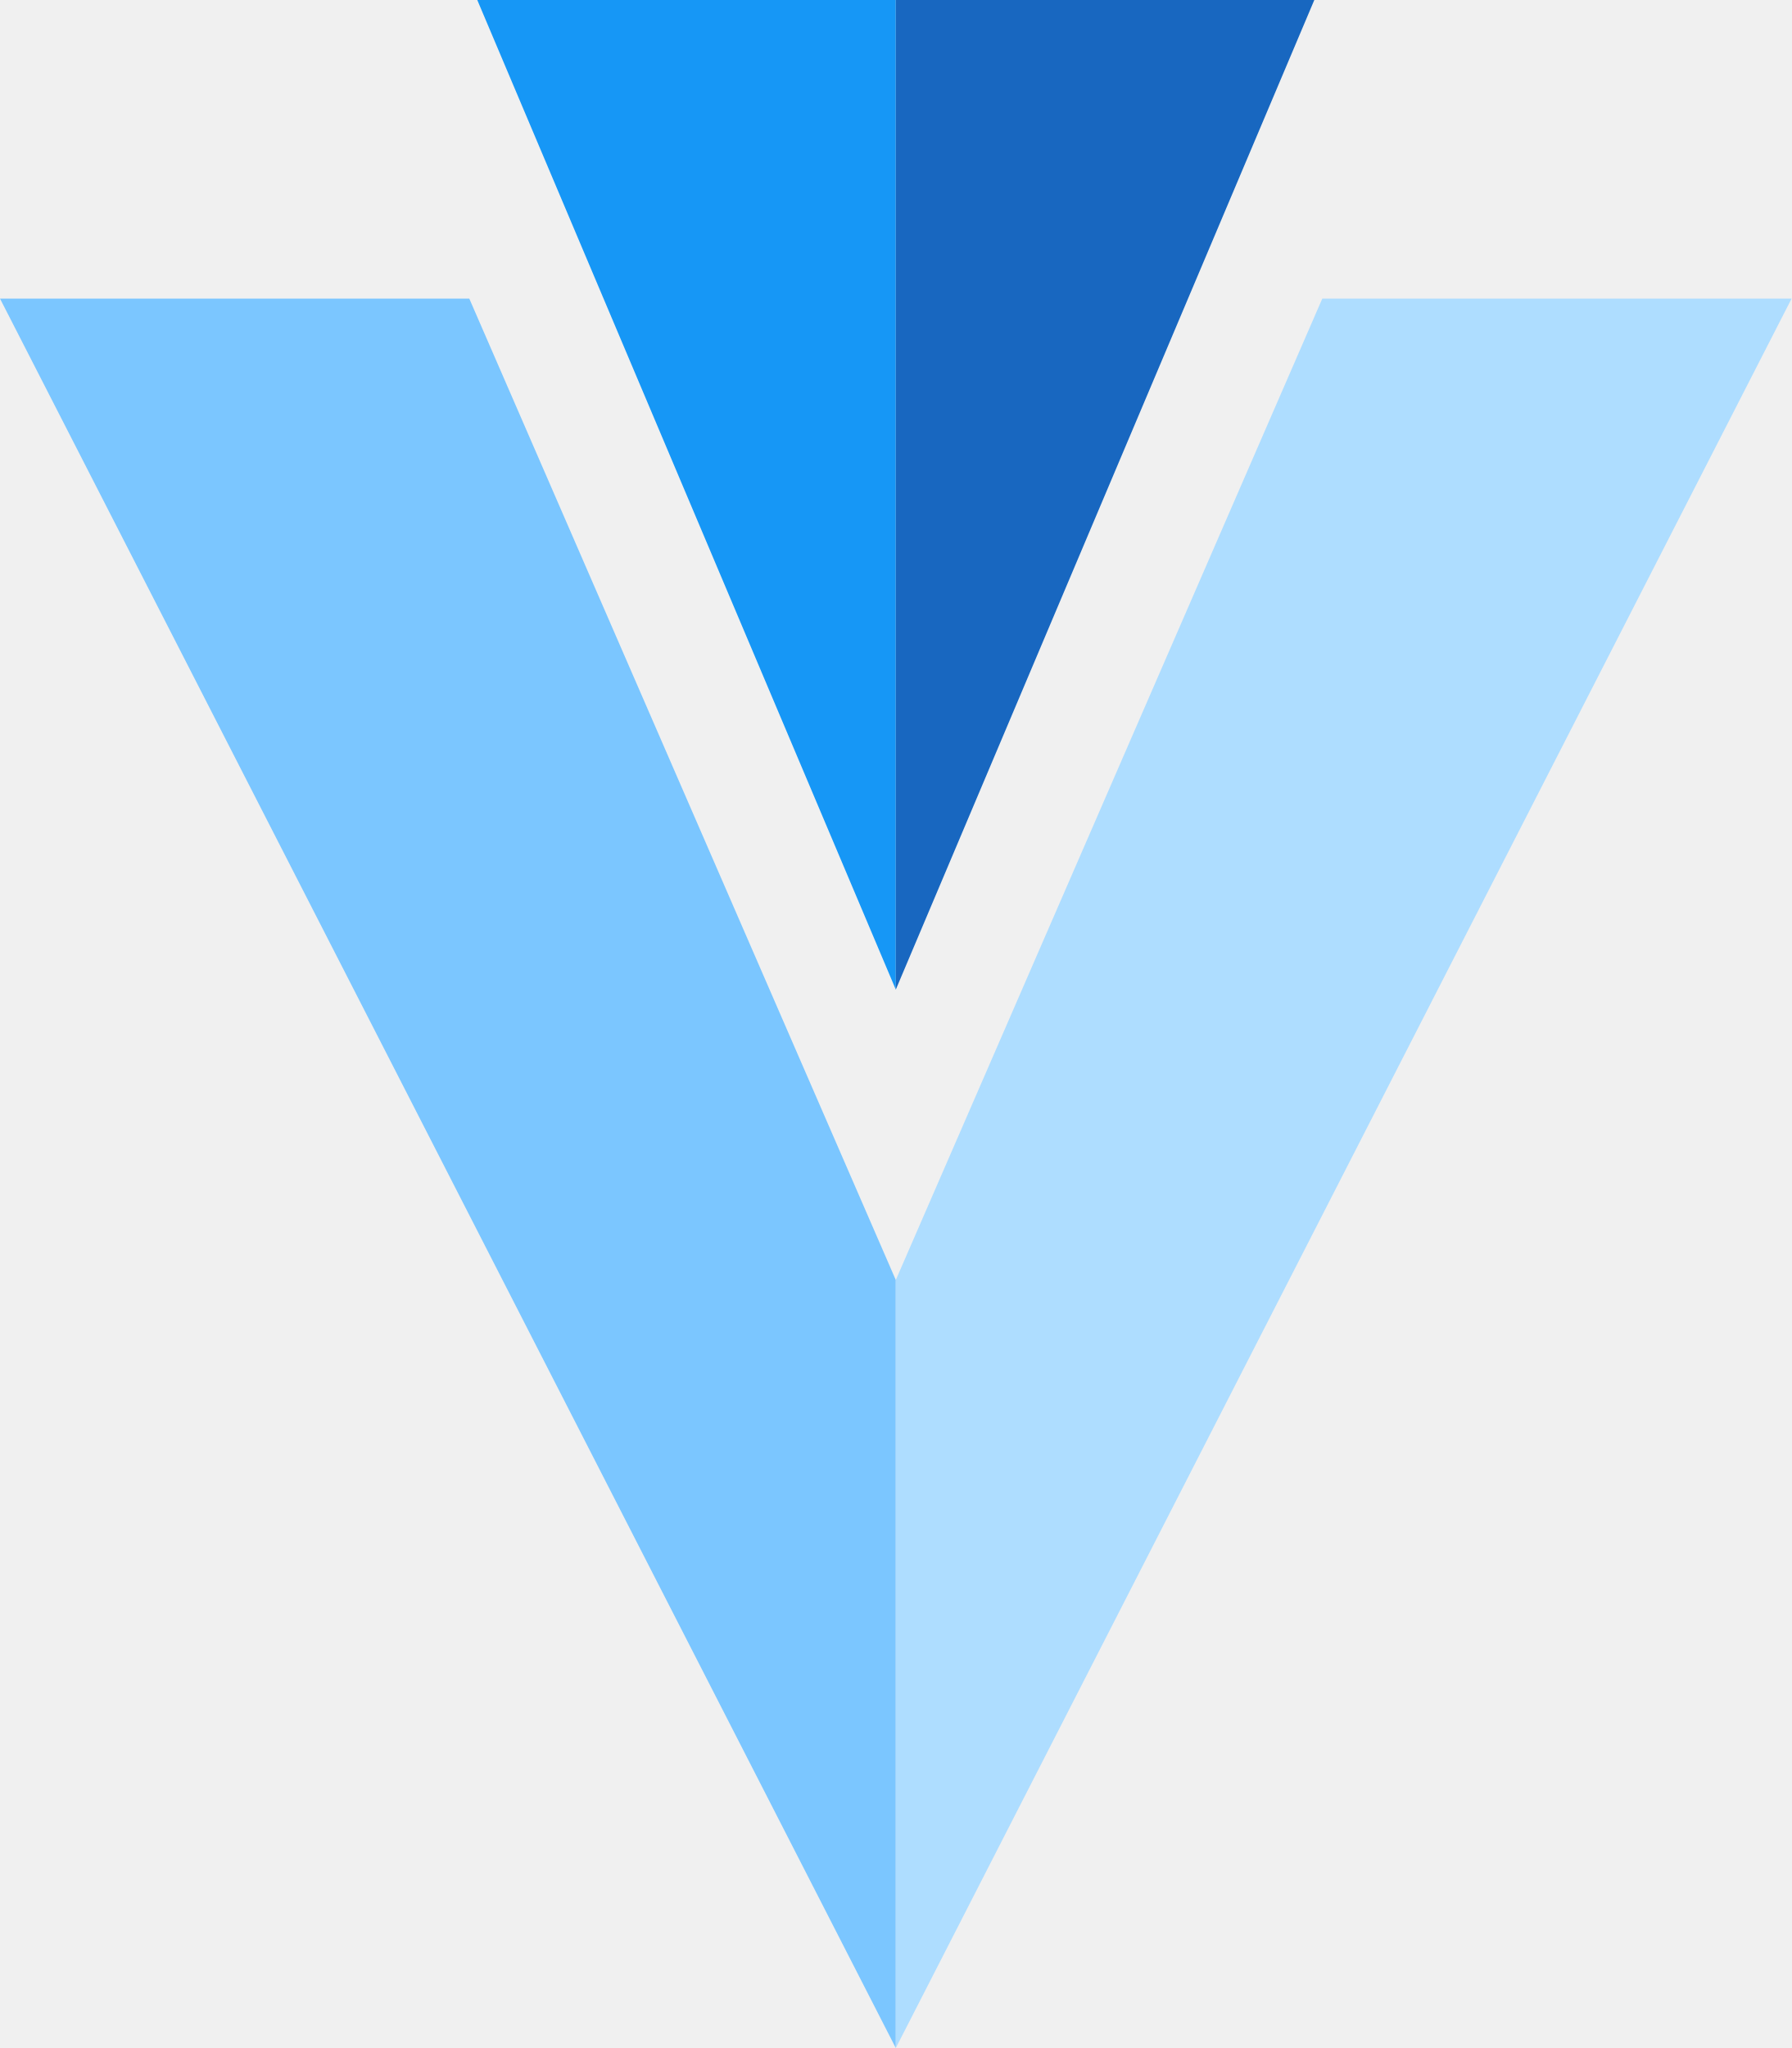
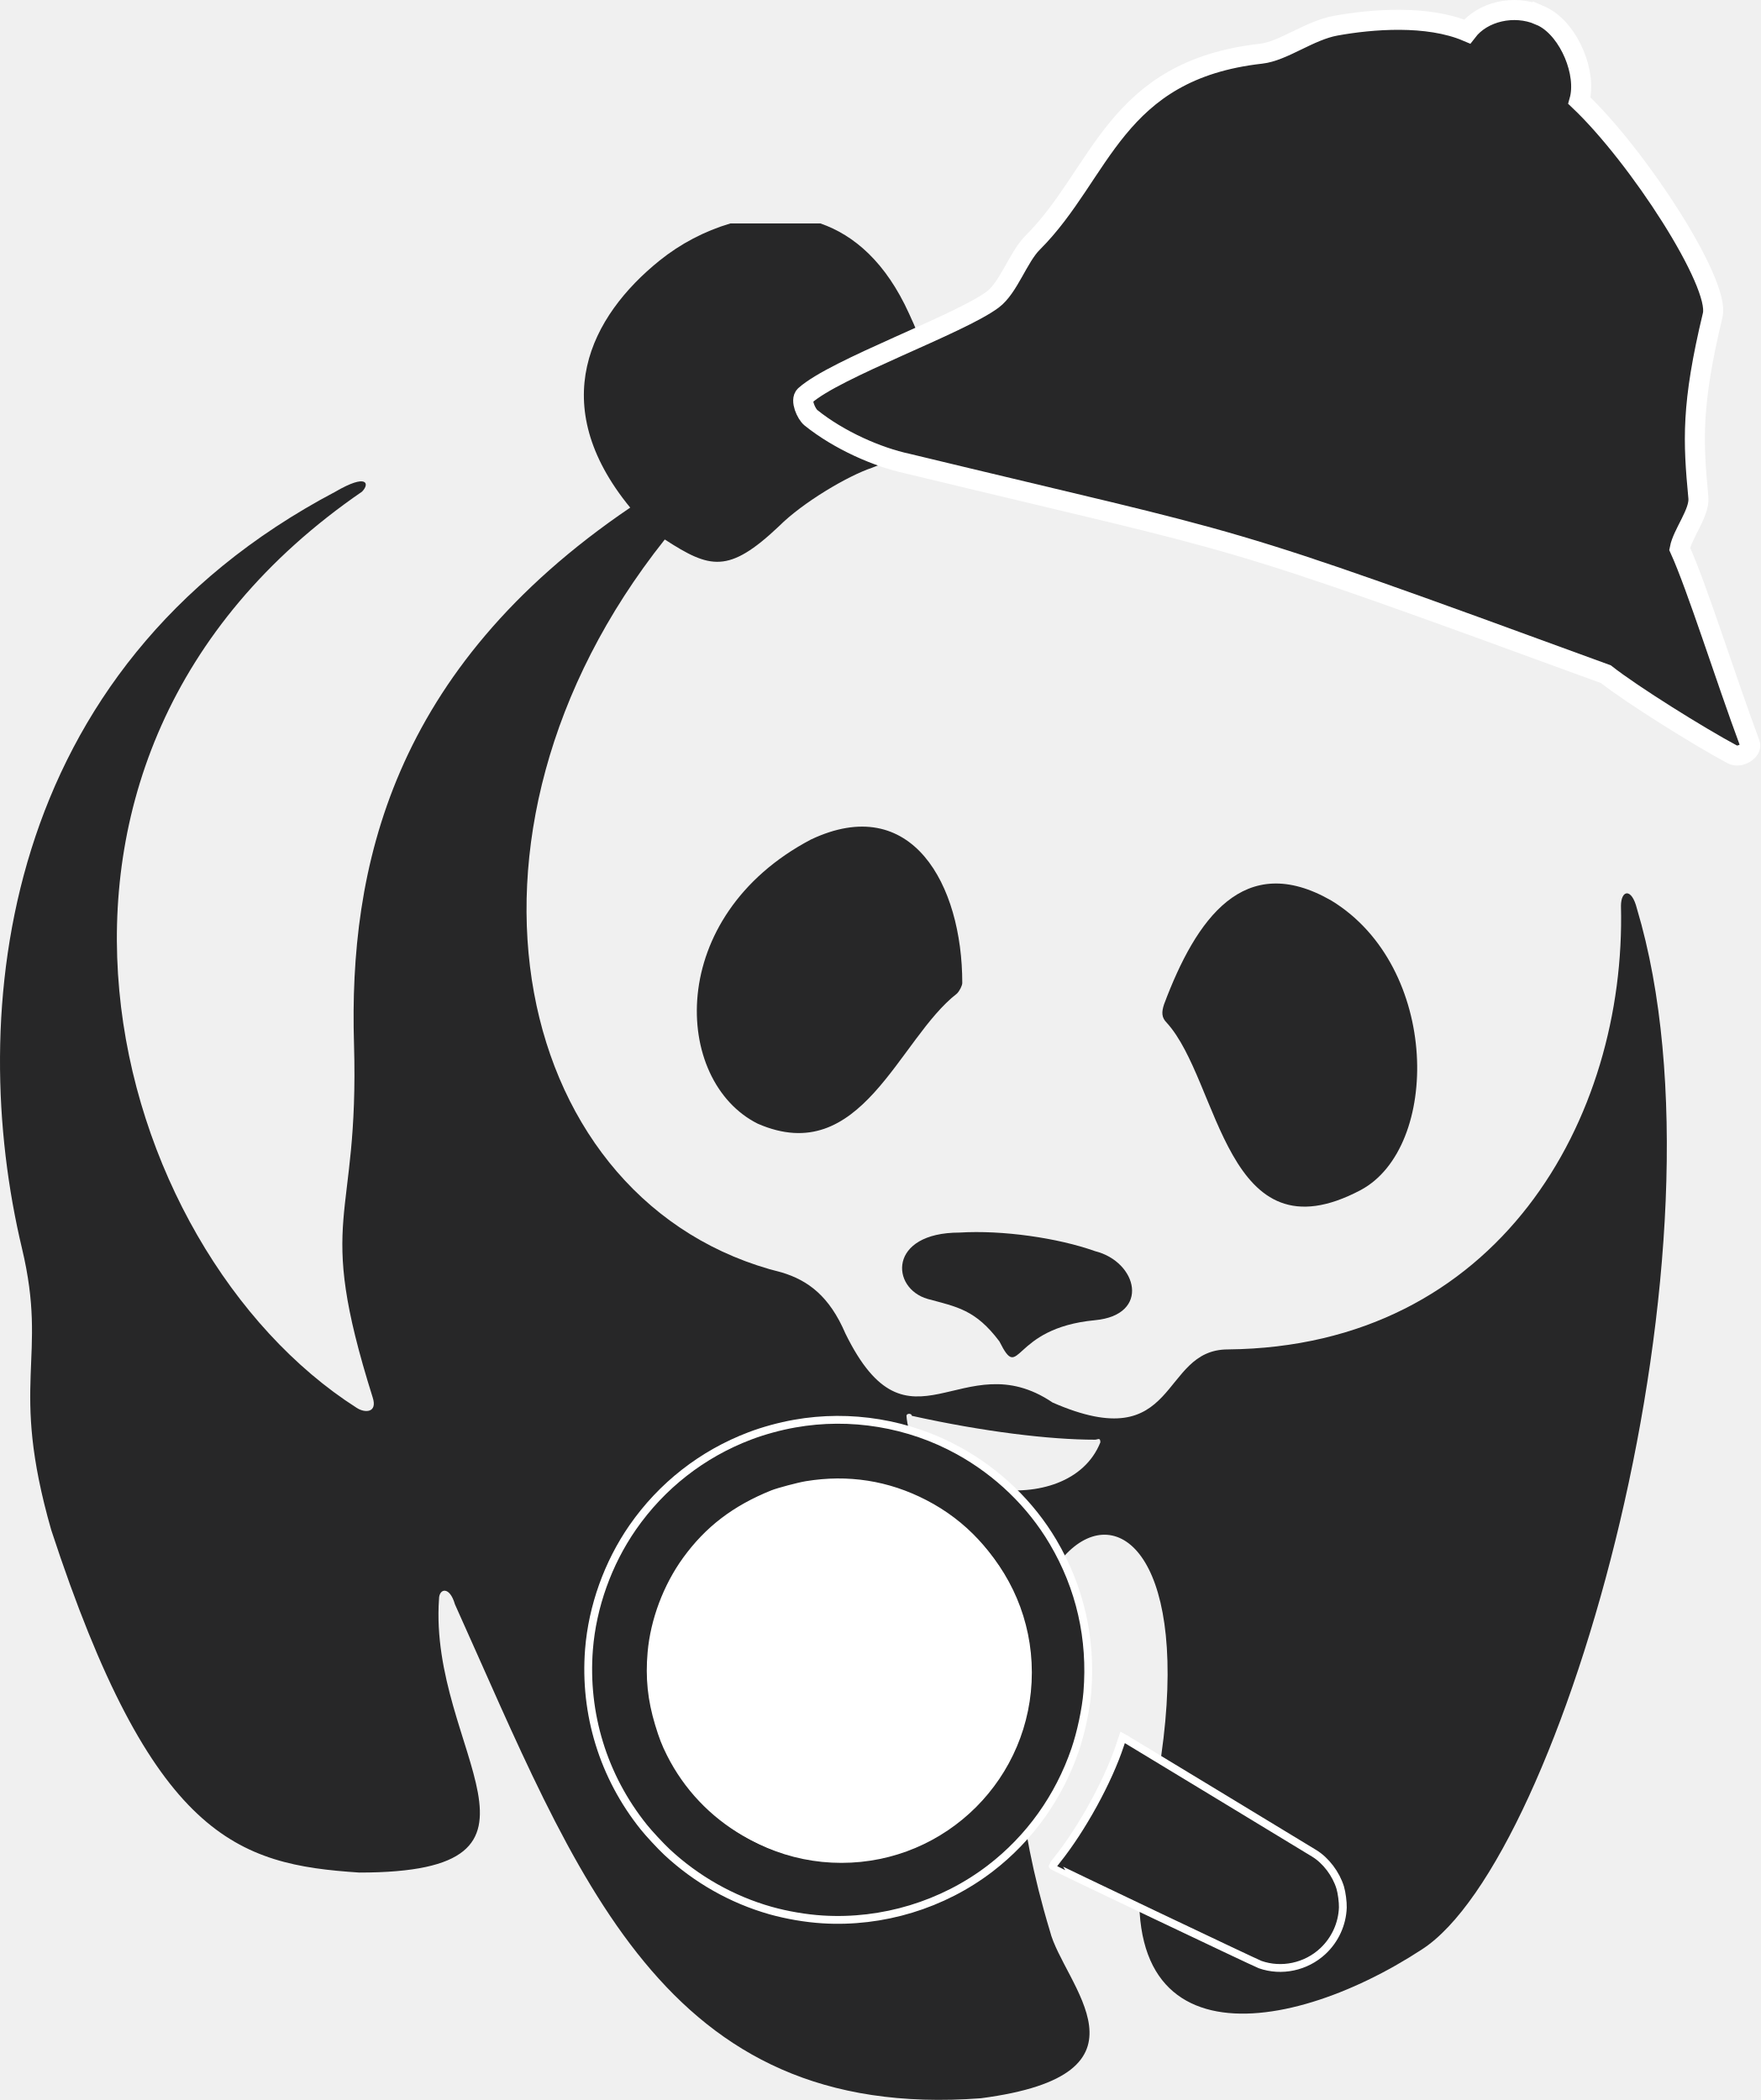
- <svg xmlns="http://www.w3.org/2000/svg" id="Layer_1" data-name="Layer 1" viewBox="0 0 87.5 100">
-   <defs>
-     <style>.cls-1{fill:#1697f6;}.cls-2{fill:#7bc6ff;}.cls-3{fill:#1867c0;}.cls-4{fill:#aeddff;}</style>
-   </defs>
-   <polyline class="cls-1" points="43.75 0 23.31 0 43.75 48.32" />
-   <polygon class="cls-2" points="43.75 62.5 43.75 100 0 14.58 22.92 14.58 43.75 62.5" />
-   <polyline class="cls-3" points="43.75 0 64.19 0 43.75 48.32" />
-   <polygon class="cls-4" points="64.58 14.58 87.5 14.58 43.75 100 43.75 62.5 64.58 14.58" />
+ <svg xmlns="http://www.w3.org/2000/svg" width="1756.805" height="2096.297" viewBox="0 0 131.483 156.873" version="1.1" id="svg12">
+   <defs id="defs16" />
+   <path d="m 87.152,76.403 c 3.969,4.365 4.364,17.856 14.482,12.499 5.951,-3.174 5.951,-16.665 -2.182,-21.625 -6.549,-3.77 -10.119,1.389 -12.5,7.737 -0.197,0.595 -0.197,0.992 0.2,1.389 z m -15.673,-2.182 c -4.364,3.373 -7.142,13.094 -14.879,9.721 -6.348,-3.174 -6.943,-15.475 3.968,-21.228 7.539,-3.571 11.309,3.373 11.309,10.713 -0.001,0.198 -0.199,0.595 -0.398,0.794 z m 10.317,24.402 c 4.166,-0.396 3.174,-4.364 0,-5.158 -2.778,-0.992 -6.944,-1.587 -10.118,-1.389 -5.357,0 -5.158,4.166 -2.382,4.96 2.183,0.595 3.57,0.793 5.356,3.174 1.588,3.175 0.795,-0.992 7.144,-1.587 z m 19.641,-69.041 c 5.158,-8.729 14.284,-7.142 18.848,-2.777 4.961,4.761 5.952,10.316 3.969,14.086 -2.58,5.158 -9.324,11.309 -13.689,5.357 -1.982,-2.777 -5.952,-5.952 -8.332,-6.746 -3.376,-1.587 -3.97,-4.564 -0.796,-9.92 z" fill="#272728" id="path2" />
+   <path d="m 122.269,67.872 c -0.396,-1.587 -1.191,-1.389 -1.191,-0.198 0.397,15.871 -9.125,32.934 -29.361,33.132 -5.158,0 -3.57,8.135 -13.094,3.968 -6.746,-4.563 -10.714,4.563 -15.476,-5.158 -1.19,-2.778 -2.778,-3.968 -4.762,-4.563 -20.038,-4.96 -26.387,-32.537 -8.729,-54.757 3.373,2.183 4.761,2.579 8.531,-0.992 1.786,-1.786 5.158,-3.77 6.943,-4.365 4.166,-1.587 6.548,-3.373 2.777,-11.507 -1.736,-3.832 -4.101,-5.873 -6.621,-6.746 h -6.739 a 15.465,15.465 0 0 0 -5.289,2.778 c -5.158,4.166 -8.531,10.713 -2.184,18.451 -17.853,12.102 -21.027,26.981 -20.631,40.075 0.396,13.689 -2.976,12.499 1.389,26.386 0.396,1.191 -0.595,1.191 -1.19,0.795 -18.649,-11.904 -28.767,-48.409 0.397,-68.447 0.595,-0.595 0.397,-1.389 -1.984,0 -25.197,13.293 -27.577,39.084 -23.411,56.543 1.984,8.332 -0.992,9.92 2.183,21.03 7.539,23.014 13.887,24.996 23.013,25.593 16.467,0 5.158,-9.126 5.952,-20.435 0,-0.795 0.794,-0.992 1.19,0.396 9.126,20.235 15.475,38.687 39.282,36.901 13.688,-1.785 6.149,-8.531 5.157,-12.5 -10.117,-33.527 14.482,-41.463 7.539,-8.729 -4.562,18.848 9.92,16.863 20.236,10.118 10.516,-6.744 23.612,-52.573 16.073,-77.769 z M 82.192,107.749 c -2.381,5.953 -14.086,3.969 -14.483,-1.983 0,-0.198 0.397,-0.198 0.397,0 5.356,1.19 10.315,1.785 13.688,1.785 0.2,0 0.398,-0.198 0.398,0.198 z" fill="#272728" id="path4" />
+   <path style="display:inline;overflow:visible;visibility:visible;fill:#272728;fill-opacity:1;fill-rule:evenodd;stroke:#ffffff;stroke-width:1.497;stroke-miterlimit:4;stroke-dasharray:none;stroke-opacity:1;marker:none;enable-background:accumulate" id="path2397" d="m 114.952,1.108 c -1.858,-0.792 -4.208,-0.269 -5.362,1.238 -2.971,-1.266 -7.137,-0.922 -9.819,-0.436 -1.983,0.36 -3.909,1.905 -5.575,2.093 -10.985,1.234 -11.869,8.938 -17.069,14.126 -1.072,1.07 -1.789,3.355 -2.973,4.24 -2.482,1.856 -11.775,5.154 -14.023,7.174 -0.37,0.333 0.095,1.38 0.443,1.659 2.109,1.693 4.974,2.947 7.217,3.426 26.401,6.386 22.101,4.731 52.16,15.732 1.97,1.549 6.97,4.669 9.444,5.992 0.582,0.311 1.498,-0.305 1.321,-0.782 -1.852,-4.985 -3.964,-11.745 -5.252,-14.574 0.217,-1.148 1.501,-2.706 1.396,-3.821 -0.399,-4.226 -0.542,-6.926 1.069,-13.639 0.571,-2.38 -5.549,-11.844 -9.957,-16.027 0.568,-2.028 -0.739,-5.189 -2.643,-6.222 -0.119,-0.065 -0.252,-0.129 -0.376,-0.182 z" />
+   <g transform="matrix(0.00372328,-0.00113297,-0.00113297,-0.00372328,53.80275,159.9649)" fill="#000000" stroke="none" id="g860" style="fill:#272728;fill-opacity:1;stroke:#ffffff;stroke-width:150;stroke-miterlimit:4;stroke-dasharray:none;stroke-opacity:1">
+     <path d="M 4485,12789 C 3509,12723 2588,12368 1820,11761 1167,11244 639,10534 337,9765 -114,8614 -110,7351 350,6200 c 56,-142 206,-450 287,-590 386,-667 929,-1238 1574,-1653 277,-177 603,-341 909,-455 1075,-402 2288,-402 3360,0 889,333 1660,925 2224,1707 200,277 424,682 545,987 379,958 451,1962 210,2952 -199,819 -625,1584 -1224,2201 -760,782 -1778,1286 -2860,1415 -288,35 -614,44 -890,25 z m 765,-1219 c 798,-106 1492,-442 2064,-1000 605,-590 964,-1333 1068,-2205 16,-141 17,-585 0,-730 -83,-724 -336,-1335 -786,-1900 -161,-202 -476,-499 -701,-662 -438,-315 -965,-535 -1490,-622 -235,-39 -327,-46 -605,-46 -339,0 -555,24 -847,96 -1398,341 -2458,1479 -2702,2899 -36,209 -46,348 -46,610 1,488 81,899 263,1350 231,573 652,1122 1154,1503 574,435 1184,663 1958,731 116,10 522,-4 670,-24 z" id="path856" style="fill:#272728;fill-opacity:1;stroke:#ffffff;stroke-width:150;stroke-miterlimit:4;stroke-dasharray:none;stroke-opacity:1" />
+     <path d="M 9558,5048 C 9140,4453 8388,3718 7750,3281 c -58,-40 -106,-75 -108,-80 -3,-10 3178,-2913 3257,-2972 351,-258 829,-299 1226,-105 288,141 509,390 612,691 32,95 63,279 63,378 0,277 -112,580 -284,774 -243,274 -2808,3137 -2835,3166 l -36,37 z" id="path858" style="fill:#272728;fill-opacity:1;stroke:#ffffff;stroke-width:150;stroke-miterlimit:4;stroke-dasharray:none;stroke-opacity:1" />
+   </g>
+   <circle style="fill:#ffffff;fill-opacity:1;stroke:#ffffff;stroke-width:2.196;stroke-miterlimit:4;stroke-dasharray:none;stroke-opacity:1" id="path881" cx="62.849" cy="124.941" r="13.127" />
</svg>
